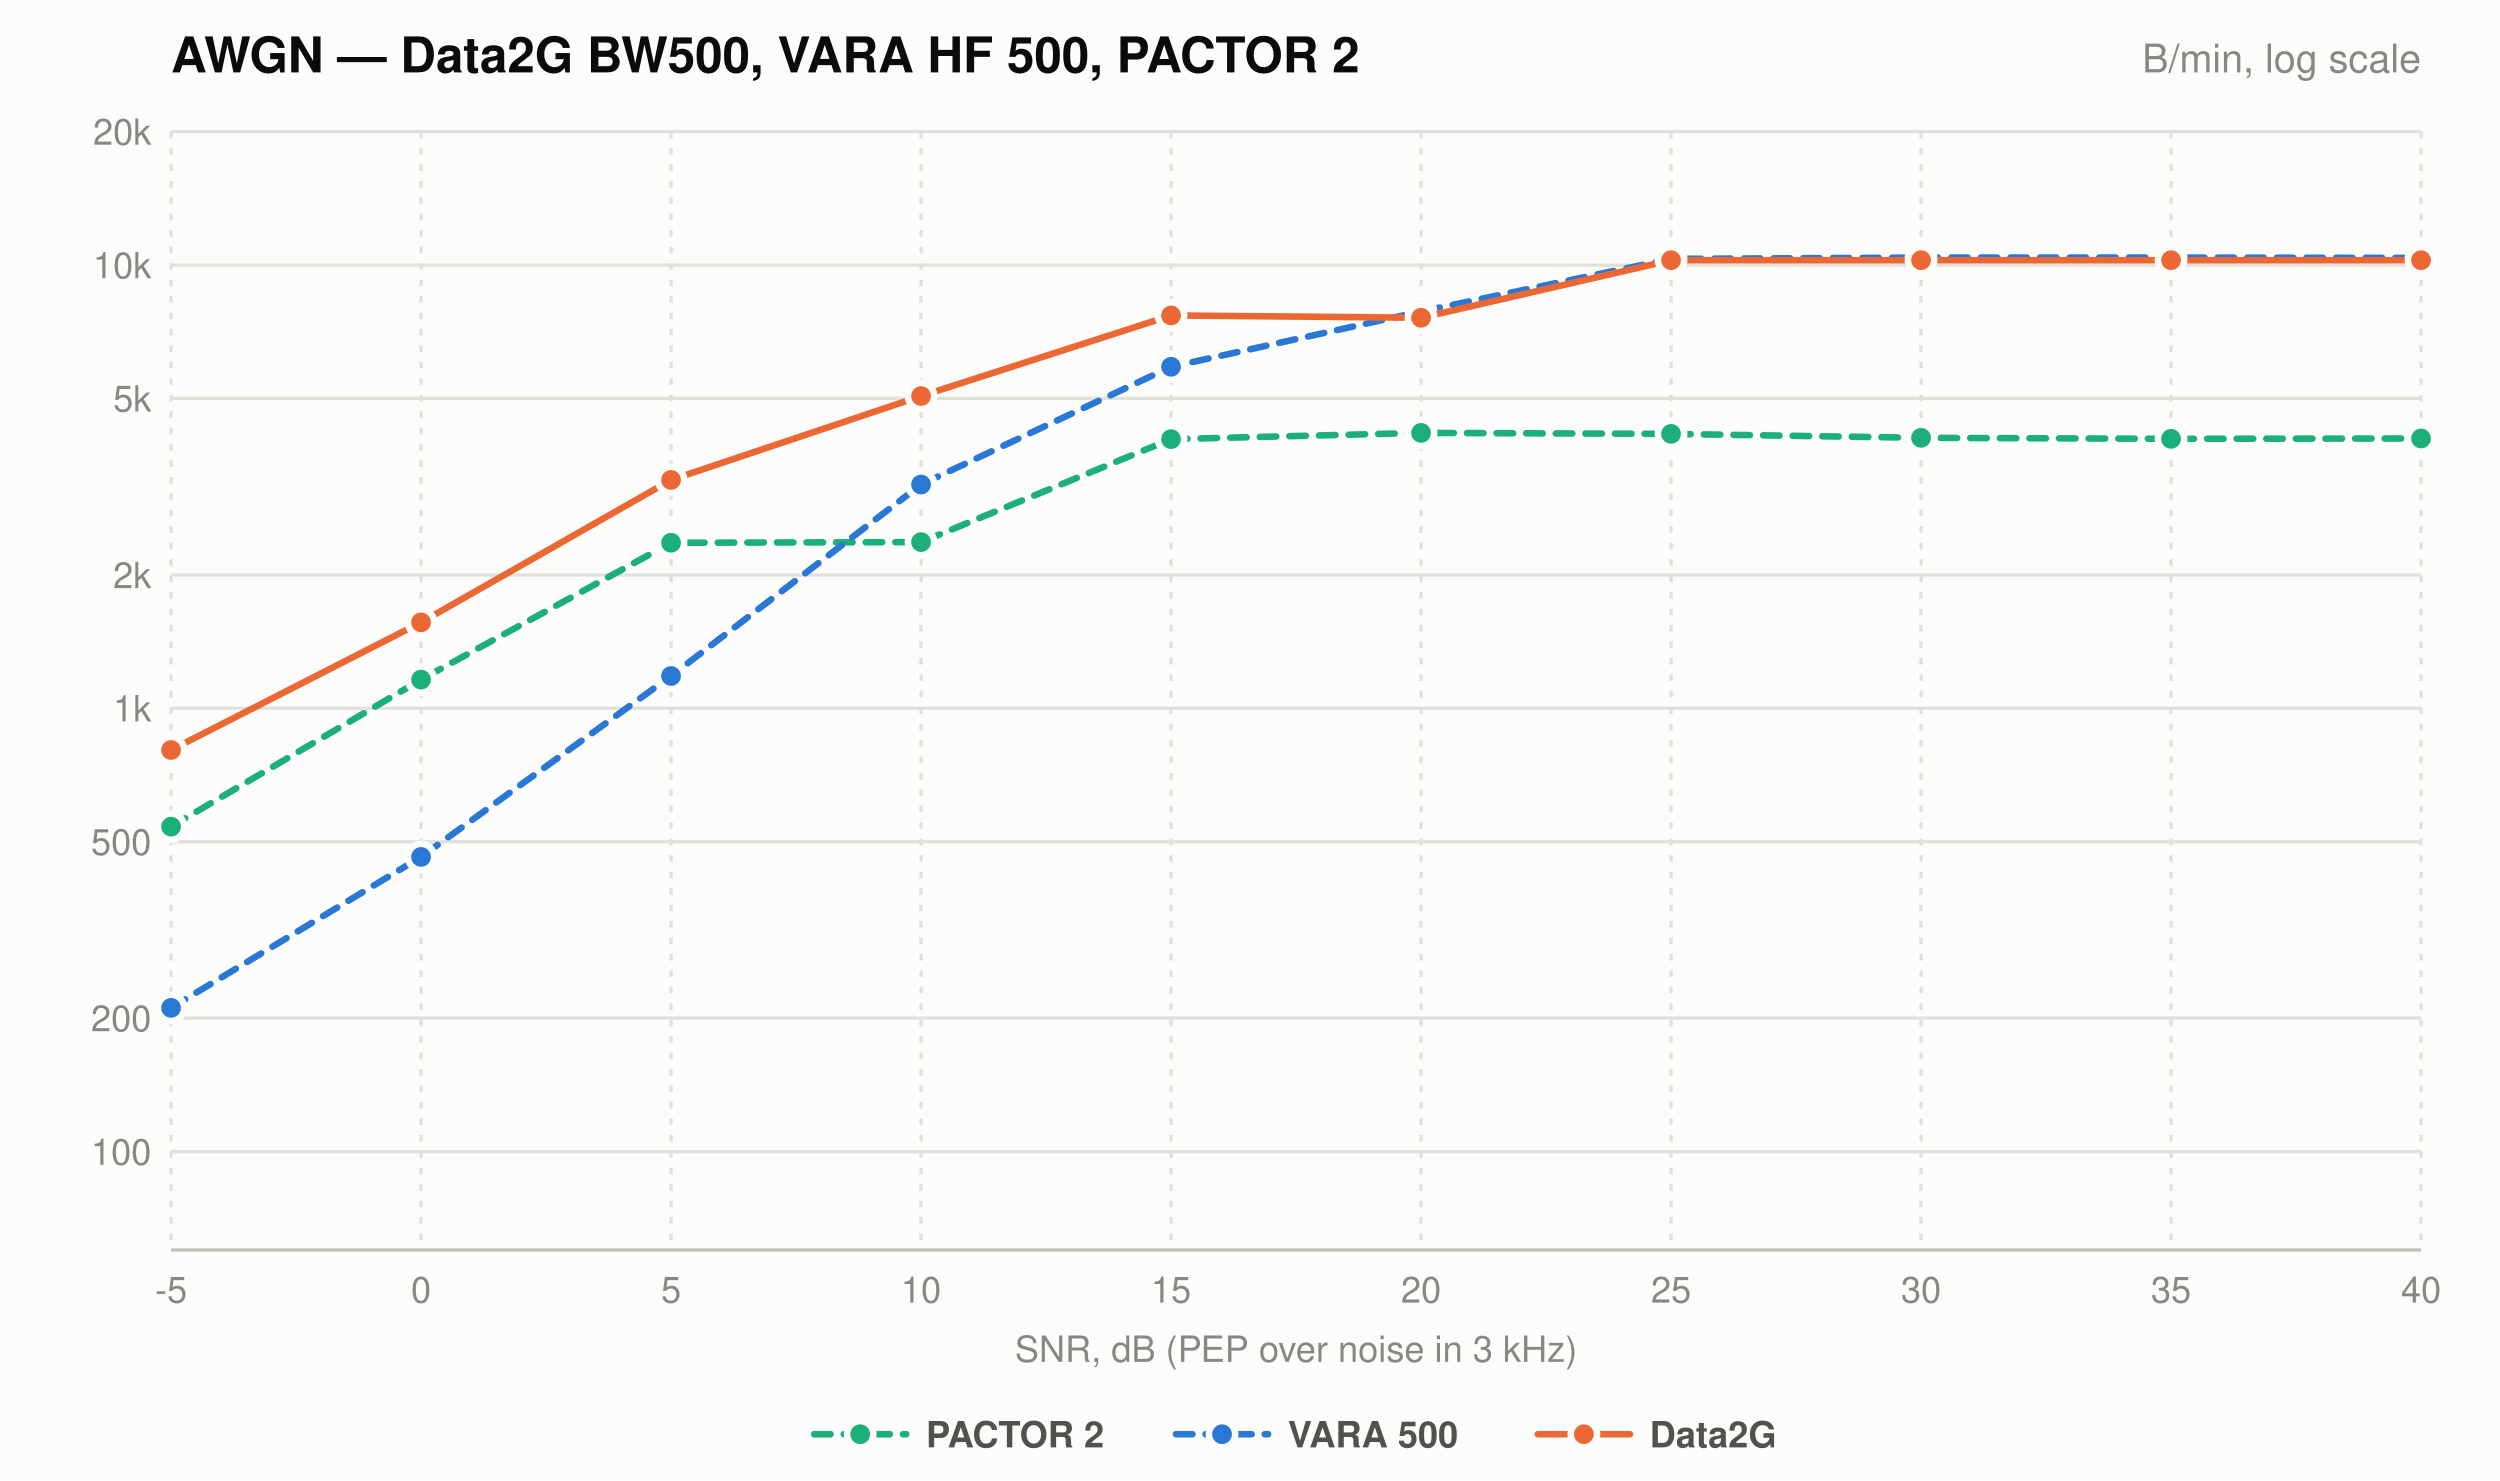
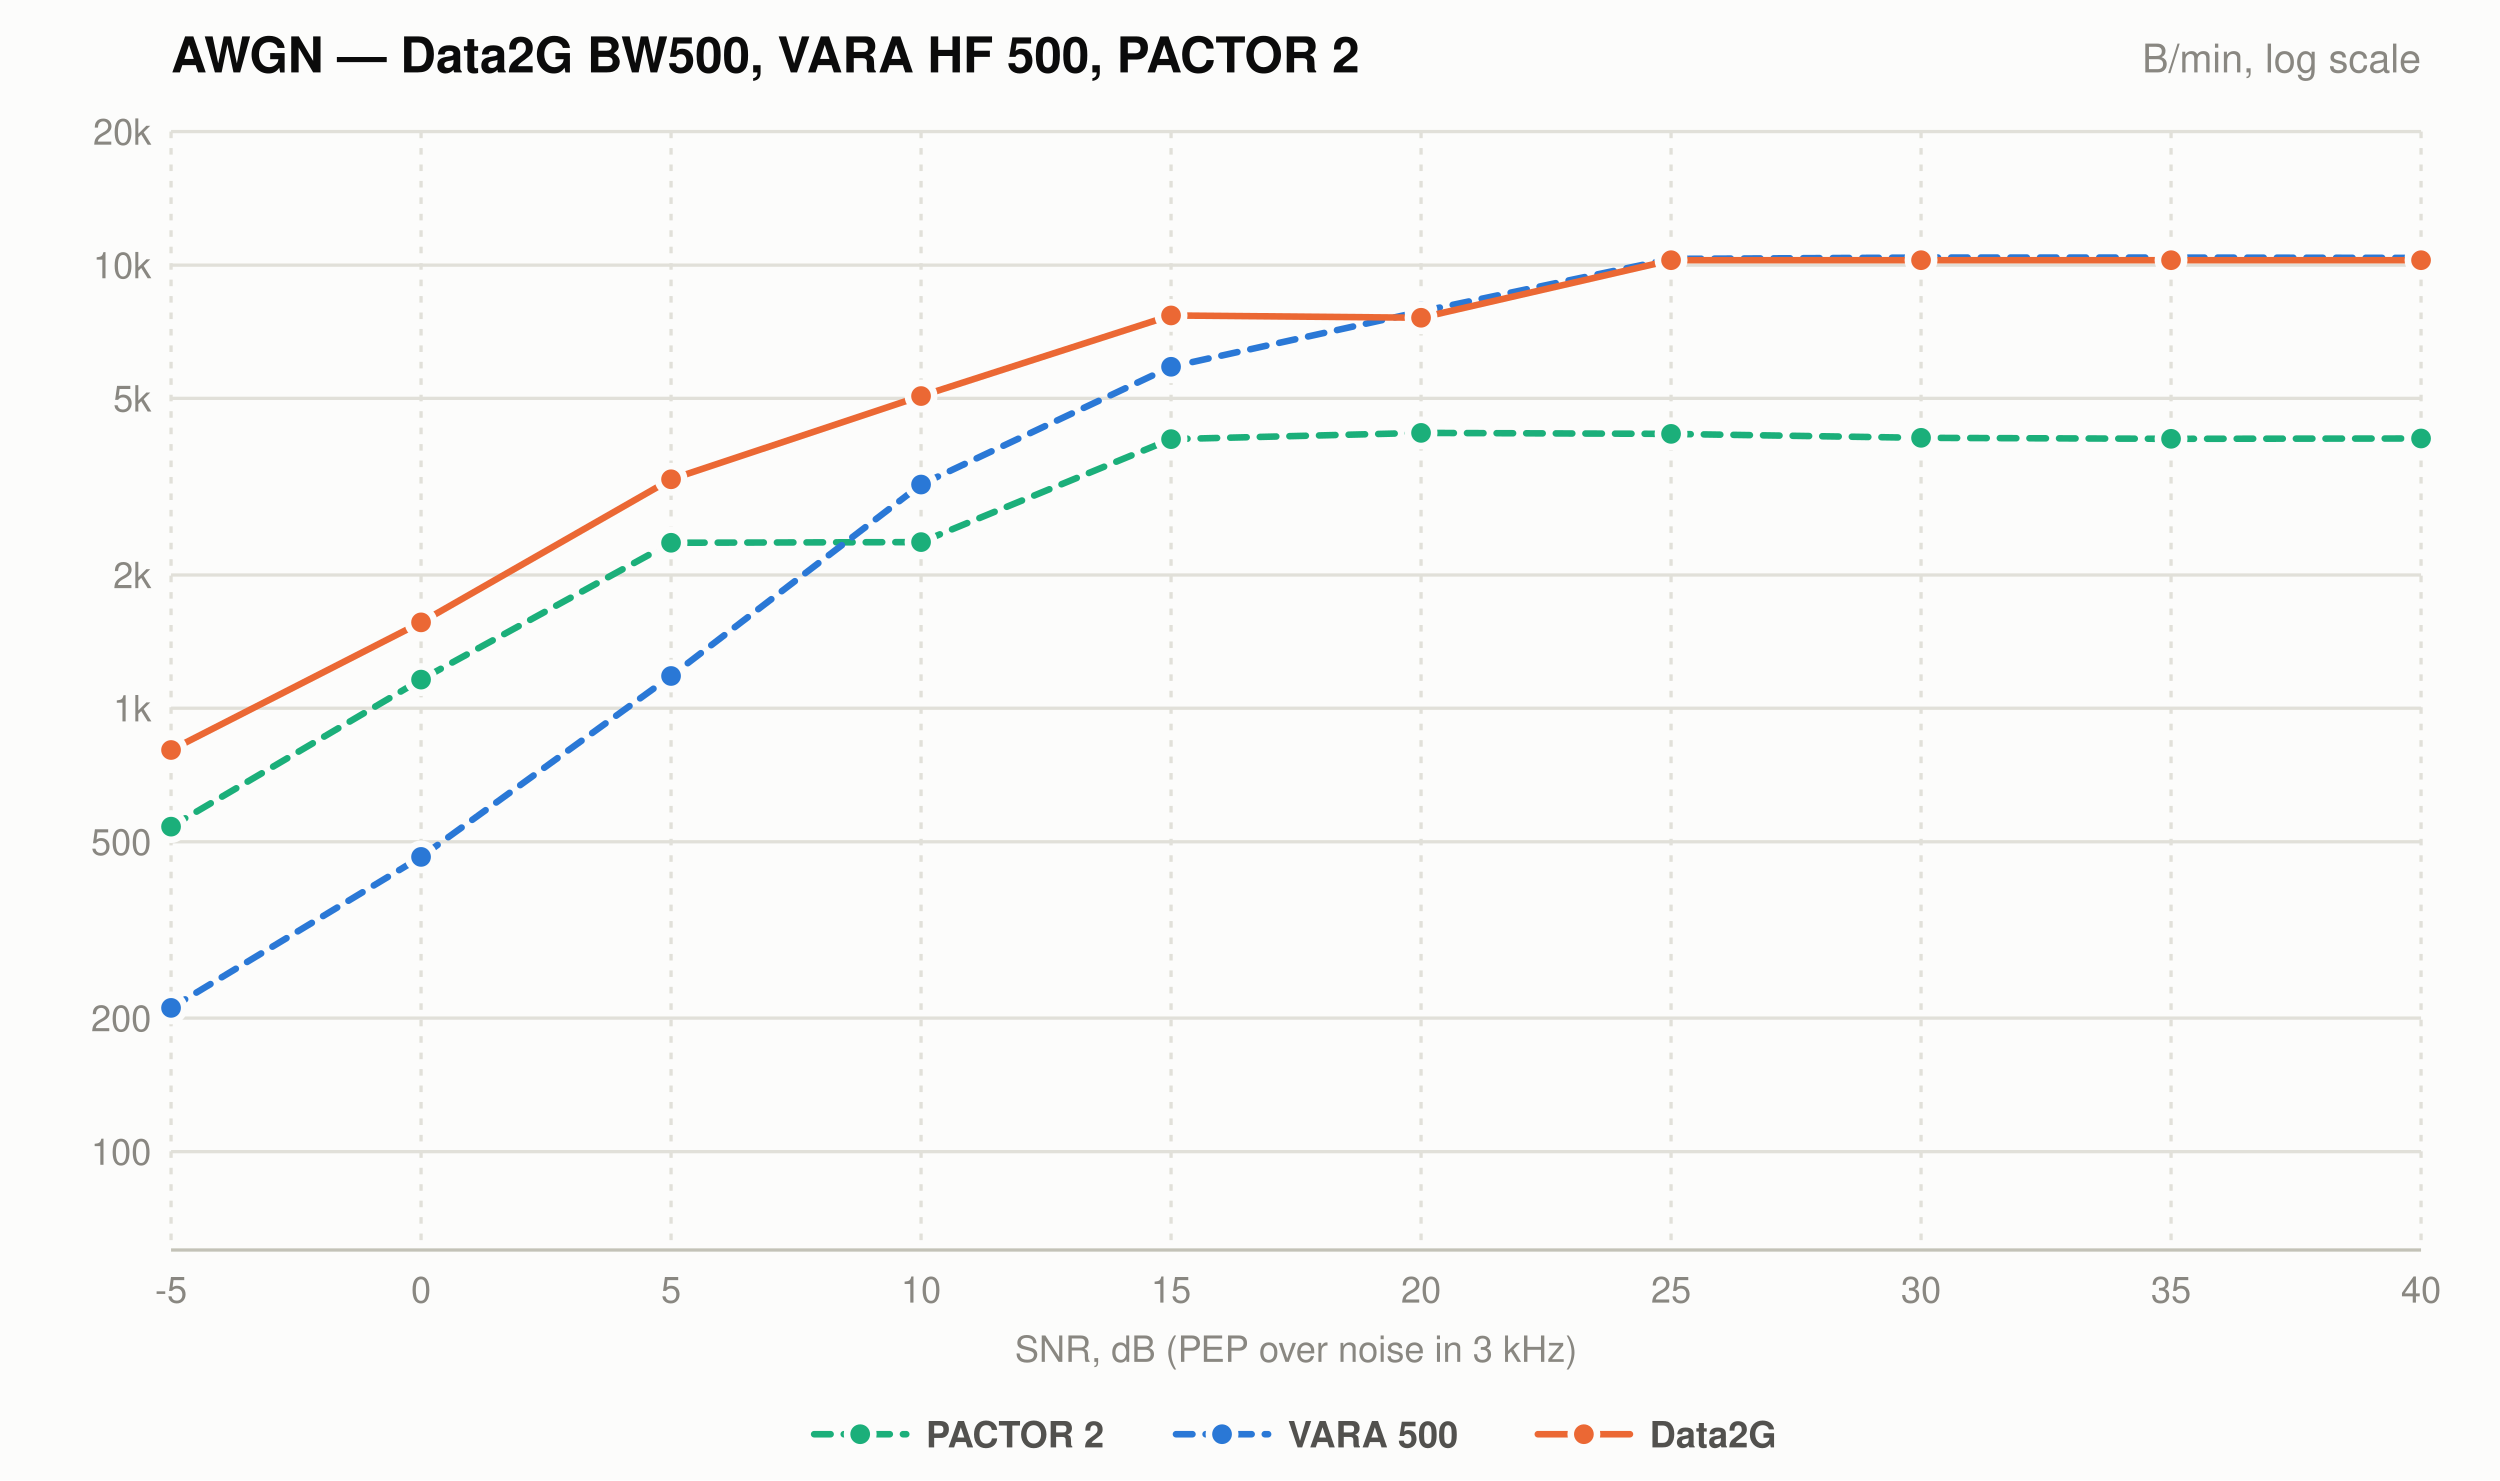
<svg xmlns="http://www.w3.org/2000/svg" viewBox="0 0 760 450" width="760" height="450" font-family="-apple-system, BlinkMacSystemFont, 'Segoe UI', Helvetica, Arial, sans-serif">
  <rect width="760" height="450" fill="#fcfcfb" />
  <text x="52" y="22" font-size="15" font-weight="600" fill="#0b0b0b">AWGN — Data2G BW500, VARA HF 500, PACTOR 2</text>
  <text x="736" y="22" font-size="12" fill="#898781" text-anchor="end">B/min, log scale</text>
  <line x1="52" x2="736" y1="350.1" y2="350.1" stroke="#e1e0d9" />
  <text x="46" y="354.1" font-size="11" fill="#898781" text-anchor="end">100</text>
  <line x1="52" x2="736" y1="309.5" y2="309.5" stroke="#e1e0d9" />
  <text x="46" y="313.5" font-size="11" fill="#898781" text-anchor="end">200</text>
  <line x1="52" x2="736" y1="255.9" y2="255.9" stroke="#e1e0d9" />
  <text x="46" y="259.9" font-size="11" fill="#898781" text-anchor="end">500</text>
  <line x1="52" x2="736" y1="215.3" y2="215.3" stroke="#e1e0d9" />
  <text x="46" y="219.3" font-size="11" fill="#898781" text-anchor="end">1k</text>
  <line x1="52" x2="736" y1="174.8" y2="174.8" stroke="#e1e0d9" />
  <text x="46" y="178.8" font-size="11" fill="#898781" text-anchor="end">2k</text>
  <line x1="52" x2="736" y1="121.1" y2="121.1" stroke="#e1e0d9" />
  <text x="46" y="125.1" font-size="11" fill="#898781" text-anchor="end">5k</text>
  <line x1="52" x2="736" y1="80.6" y2="80.6" stroke="#e1e0d9" />
  <text x="46" y="84.6" font-size="11" fill="#898781" text-anchor="end">10k</text>
  <line x1="52" x2="736" y1="40.0" y2="40.0" stroke="#e1e0d9" />
  <text x="46" y="44.0" font-size="11" fill="#898781" text-anchor="end">20k</text>
  <line x1="52.0" x2="52.0" y1="40" y2="380" stroke="#e1e0d9" stroke-dasharray="2 3" />
  <text x="52.0" y="396" font-size="11" fill="#898781" text-anchor="middle">-5</text>
  <line x1="128.0" x2="128.0" y1="40" y2="380" stroke="#e1e0d9" stroke-dasharray="2 3" />
  <text x="128.0" y="396" font-size="11" fill="#898781" text-anchor="middle">0</text>
  <line x1="204.0" x2="204.0" y1="40" y2="380" stroke="#e1e0d9" stroke-dasharray="2 3" />
  <text x="204.0" y="396" font-size="11" fill="#898781" text-anchor="middle">5</text>
  <line x1="280.0" x2="280.0" y1="40" y2="380" stroke="#e1e0d9" stroke-dasharray="2 3" />
  <text x="280.0" y="396" font-size="11" fill="#898781" text-anchor="middle">10</text>
  <line x1="356.0" x2="356.0" y1="40" y2="380" stroke="#e1e0d9" stroke-dasharray="2 3" />
  <text x="356.0" y="396" font-size="11" fill="#898781" text-anchor="middle">15</text>
  <line x1="432.0" x2="432.0" y1="40" y2="380" stroke="#e1e0d9" stroke-dasharray="2 3" />
  <text x="432.0" y="396" font-size="11" fill="#898781" text-anchor="middle">20</text>
  <line x1="508.0" x2="508.0" y1="40" y2="380" stroke="#e1e0d9" stroke-dasharray="2 3" />
  <text x="508.0" y="396" font-size="11" fill="#898781" text-anchor="middle">25</text>
  <line x1="584.0" x2="584.0" y1="40" y2="380" stroke="#e1e0d9" stroke-dasharray="2 3" />
  <text x="584.0" y="396" font-size="11" fill="#898781" text-anchor="middle">30</text>
  <line x1="660.0" x2="660.0" y1="40" y2="380" stroke="#e1e0d9" stroke-dasharray="2 3" />
  <text x="660.0" y="396" font-size="11" fill="#898781" text-anchor="middle">35</text>
  <line x1="736.0" x2="736.0" y1="40" y2="380" stroke="#e1e0d9" stroke-dasharray="2 3" />
  <text x="736.0" y="396" font-size="11" fill="#898781" text-anchor="middle">40</text>
  <line x1="52" x2="736" y1="380" y2="380" stroke="#c3c2b7" />
  <text x="394.0" y="414" font-size="11" fill="#898781" text-anchor="middle">SNR, dB (PEP over noise in 3 kHz)</text>
  <path d="M52.0,251.3L128.0,206.6L204.0,165.0L280.0,164.8L356.0,133.5L432.0,131.6L508.0,131.9L584.0,133.1L660.0,133.4L736.0,133.3" fill="none" stroke="#1baf7a" stroke-width="2" stroke-linejoin="round" stroke-linecap="round" stroke-dasharray="5 4" />
  <circle cx="52.0" cy="251.3" r="4" fill="#1baf7a" stroke="#fcfcfb" stroke-width="2" />
  <circle cx="128.0" cy="206.6" r="4" fill="#1baf7a" stroke="#fcfcfb" stroke-width="2" />
  <circle cx="204.0" cy="165.0" r="4" fill="#1baf7a" stroke="#fcfcfb" stroke-width="2" />
  <circle cx="280.0" cy="164.8" r="4" fill="#1baf7a" stroke="#fcfcfb" stroke-width="2" />
  <circle cx="356.0" cy="133.5" r="4" fill="#1baf7a" stroke="#fcfcfb" stroke-width="2" />
  <circle cx="432.0" cy="131.6" r="4" fill="#1baf7a" stroke="#fcfcfb" stroke-width="2" />
  <circle cx="508.0" cy="131.9" r="4" fill="#1baf7a" stroke="#fcfcfb" stroke-width="2" />
  <circle cx="584.0" cy="133.1" r="4" fill="#1baf7a" stroke="#fcfcfb" stroke-width="2" />
  <circle cx="660.0" cy="133.4" r="4" fill="#1baf7a" stroke="#fcfcfb" stroke-width="2" />
  <circle cx="736.0" cy="133.3" r="4" fill="#1baf7a" stroke="#fcfcfb" stroke-width="2" />
  <path d="M52.0,306.4L128.0,260.5L204.0,205.5L280.0,147.3L356.0,111.5L432.0,94.7L508.0,78.7L584.0,78.3L660.0,78.3L736.0,78.4" fill="none" stroke="#2a78d6" stroke-width="2" stroke-linejoin="round" stroke-linecap="round" stroke-dasharray="5 4" />
  <circle cx="52.0" cy="306.4" r="4" fill="#2a78d6" stroke="#fcfcfb" stroke-width="2" />
  <circle cx="128.0" cy="260.5" r="4" fill="#2a78d6" stroke="#fcfcfb" stroke-width="2" />
  <circle cx="204.0" cy="205.5" r="4" fill="#2a78d6" stroke="#fcfcfb" stroke-width="2" />
  <circle cx="280.0" cy="147.3" r="4" fill="#2a78d6" stroke="#fcfcfb" stroke-width="2" />
  <circle cx="356.0" cy="111.5" r="4" fill="#2a78d6" stroke="#fcfcfb" stroke-width="2" />
  <circle cx="432.0" cy="94.7" r="4" fill="#2a78d6" stroke="#fcfcfb" stroke-width="2" />
  <circle cx="508.0" cy="78.7" r="4" fill="#2a78d6" stroke="#fcfcfb" stroke-width="2" />
  <circle cx="584.0" cy="78.3" r="4" fill="#2a78d6" stroke="#fcfcfb" stroke-width="2" />
  <circle cx="660.0" cy="78.3" r="4" fill="#2a78d6" stroke="#fcfcfb" stroke-width="2" />
  <circle cx="736.0" cy="78.4" r="4" fill="#2a78d6" stroke="#fcfcfb" stroke-width="2" />
-   <path d="M52.0,228.0L128.0,189.2L204.0,145.9L280.0,120.4L356.0,95.9L432.0,96.6L508.0,79.1L584.0,79.1L660.0,79.1L736.0,79.1" fill="none" stroke="#eb6834" stroke-width="2" stroke-linejoin="round" stroke-linecap="round" />
+   <path d="M52.0,228.0L128.0,189.2L204.0,145.7L280.0,120.4L356.0,95.9L432.0,96.6L508.0,79.1L584.0,79.1L660.0,79.1L736.0,79.1" fill="none" stroke="#eb6834" stroke-width="2" stroke-linejoin="round" stroke-linecap="round" />
  <circle cx="52.0" cy="228.0" r="4" fill="#eb6834" stroke="#fcfcfb" stroke-width="2" />
  <circle cx="128.0" cy="189.2" r="4" fill="#eb6834" stroke="#fcfcfb" stroke-width="2" />
-   <circle cx="204.0" cy="145.9" r="4" fill="#eb6834" stroke="#fcfcfb" stroke-width="2" />
+   <circle cx="204.0" cy="145.7" r="4" fill="#eb6834" stroke="#fcfcfb" stroke-width="2" />
  <circle cx="280.0" cy="120.4" r="4" fill="#eb6834" stroke="#fcfcfb" stroke-width="2" />
  <circle cx="356.0" cy="95.9" r="4" fill="#eb6834" stroke="#fcfcfb" stroke-width="2" />
  <circle cx="432.0" cy="96.6" r="4" fill="#eb6834" stroke="#fcfcfb" stroke-width="2" />
  <circle cx="508.0" cy="79.1" r="4" fill="#eb6834" stroke="#fcfcfb" stroke-width="2" />
  <circle cx="584.0" cy="79.1" r="4" fill="#eb6834" stroke="#fcfcfb" stroke-width="2" />
  <circle cx="660.0" cy="79.1" r="4" fill="#eb6834" stroke="#fcfcfb" stroke-width="2" />
  <circle cx="736.0" cy="79.1" r="4" fill="#eb6834" stroke="#fcfcfb" stroke-width="2" />
  <line x1="247.5" x2="275.5" y1="436" y2="436" stroke="#1baf7a" stroke-width="2" stroke-linecap="round" stroke-dasharray="5 4" />
  <circle cx="261.5" cy="436" r="4" fill="#1baf7a" stroke="#fcfcfb" stroke-width="2" />
  <text x="281.5" y="440" font-size="11" font-weight="600" fill="#52514e">PACTOR 2</text>
  <line x1="357.5" x2="385.5" y1="436" y2="436" stroke="#2a78d6" stroke-width="2" stroke-linecap="round" stroke-dasharray="5 4" />
  <circle cx="371.5" cy="436" r="4" fill="#2a78d6" stroke="#fcfcfb" stroke-width="2" />
  <text x="391.5" y="440" font-size="11" font-weight="600" fill="#52514e">VARA 500</text>
  <line x1="467.5" x2="495.5" y1="436" y2="436" stroke="#eb6834" stroke-width="2" stroke-linecap="round" />
  <circle cx="481.5" cy="436" r="4" fill="#eb6834" stroke="#fcfcfb" stroke-width="2" />
  <text x="501.5" y="440" font-size="11" font-weight="600" fill="#52514e">Data2G</text>
</svg>
